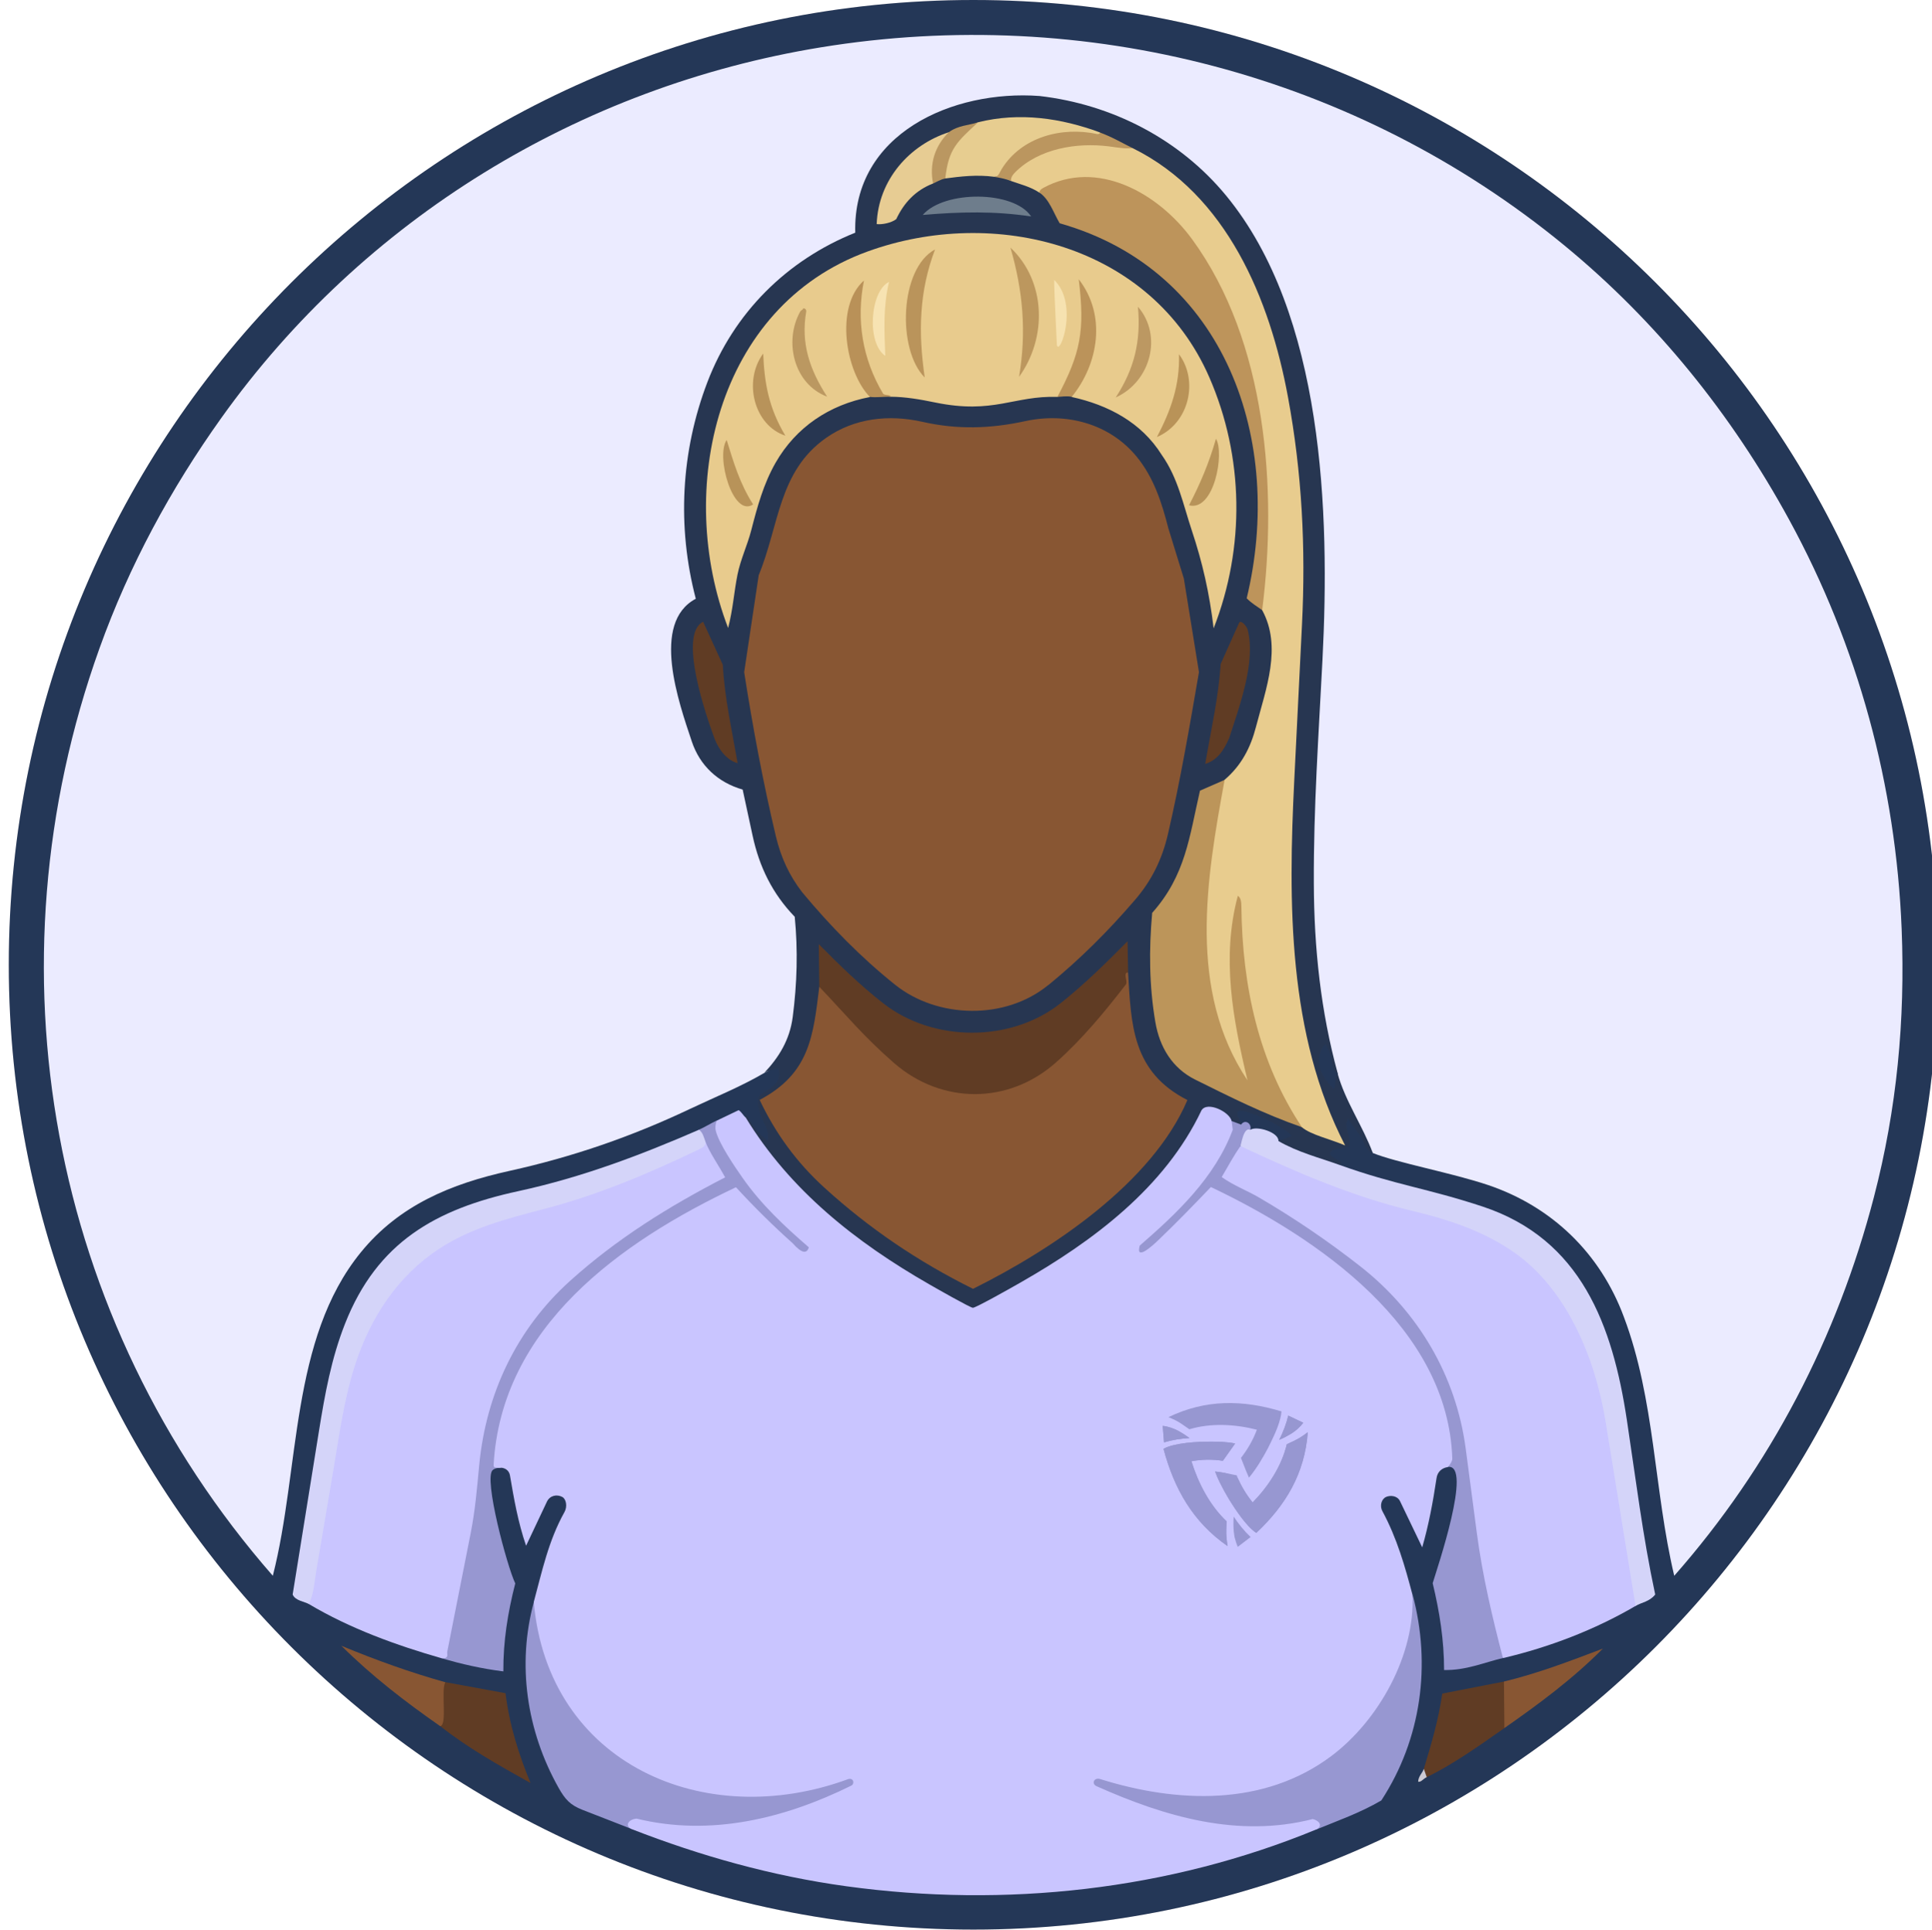
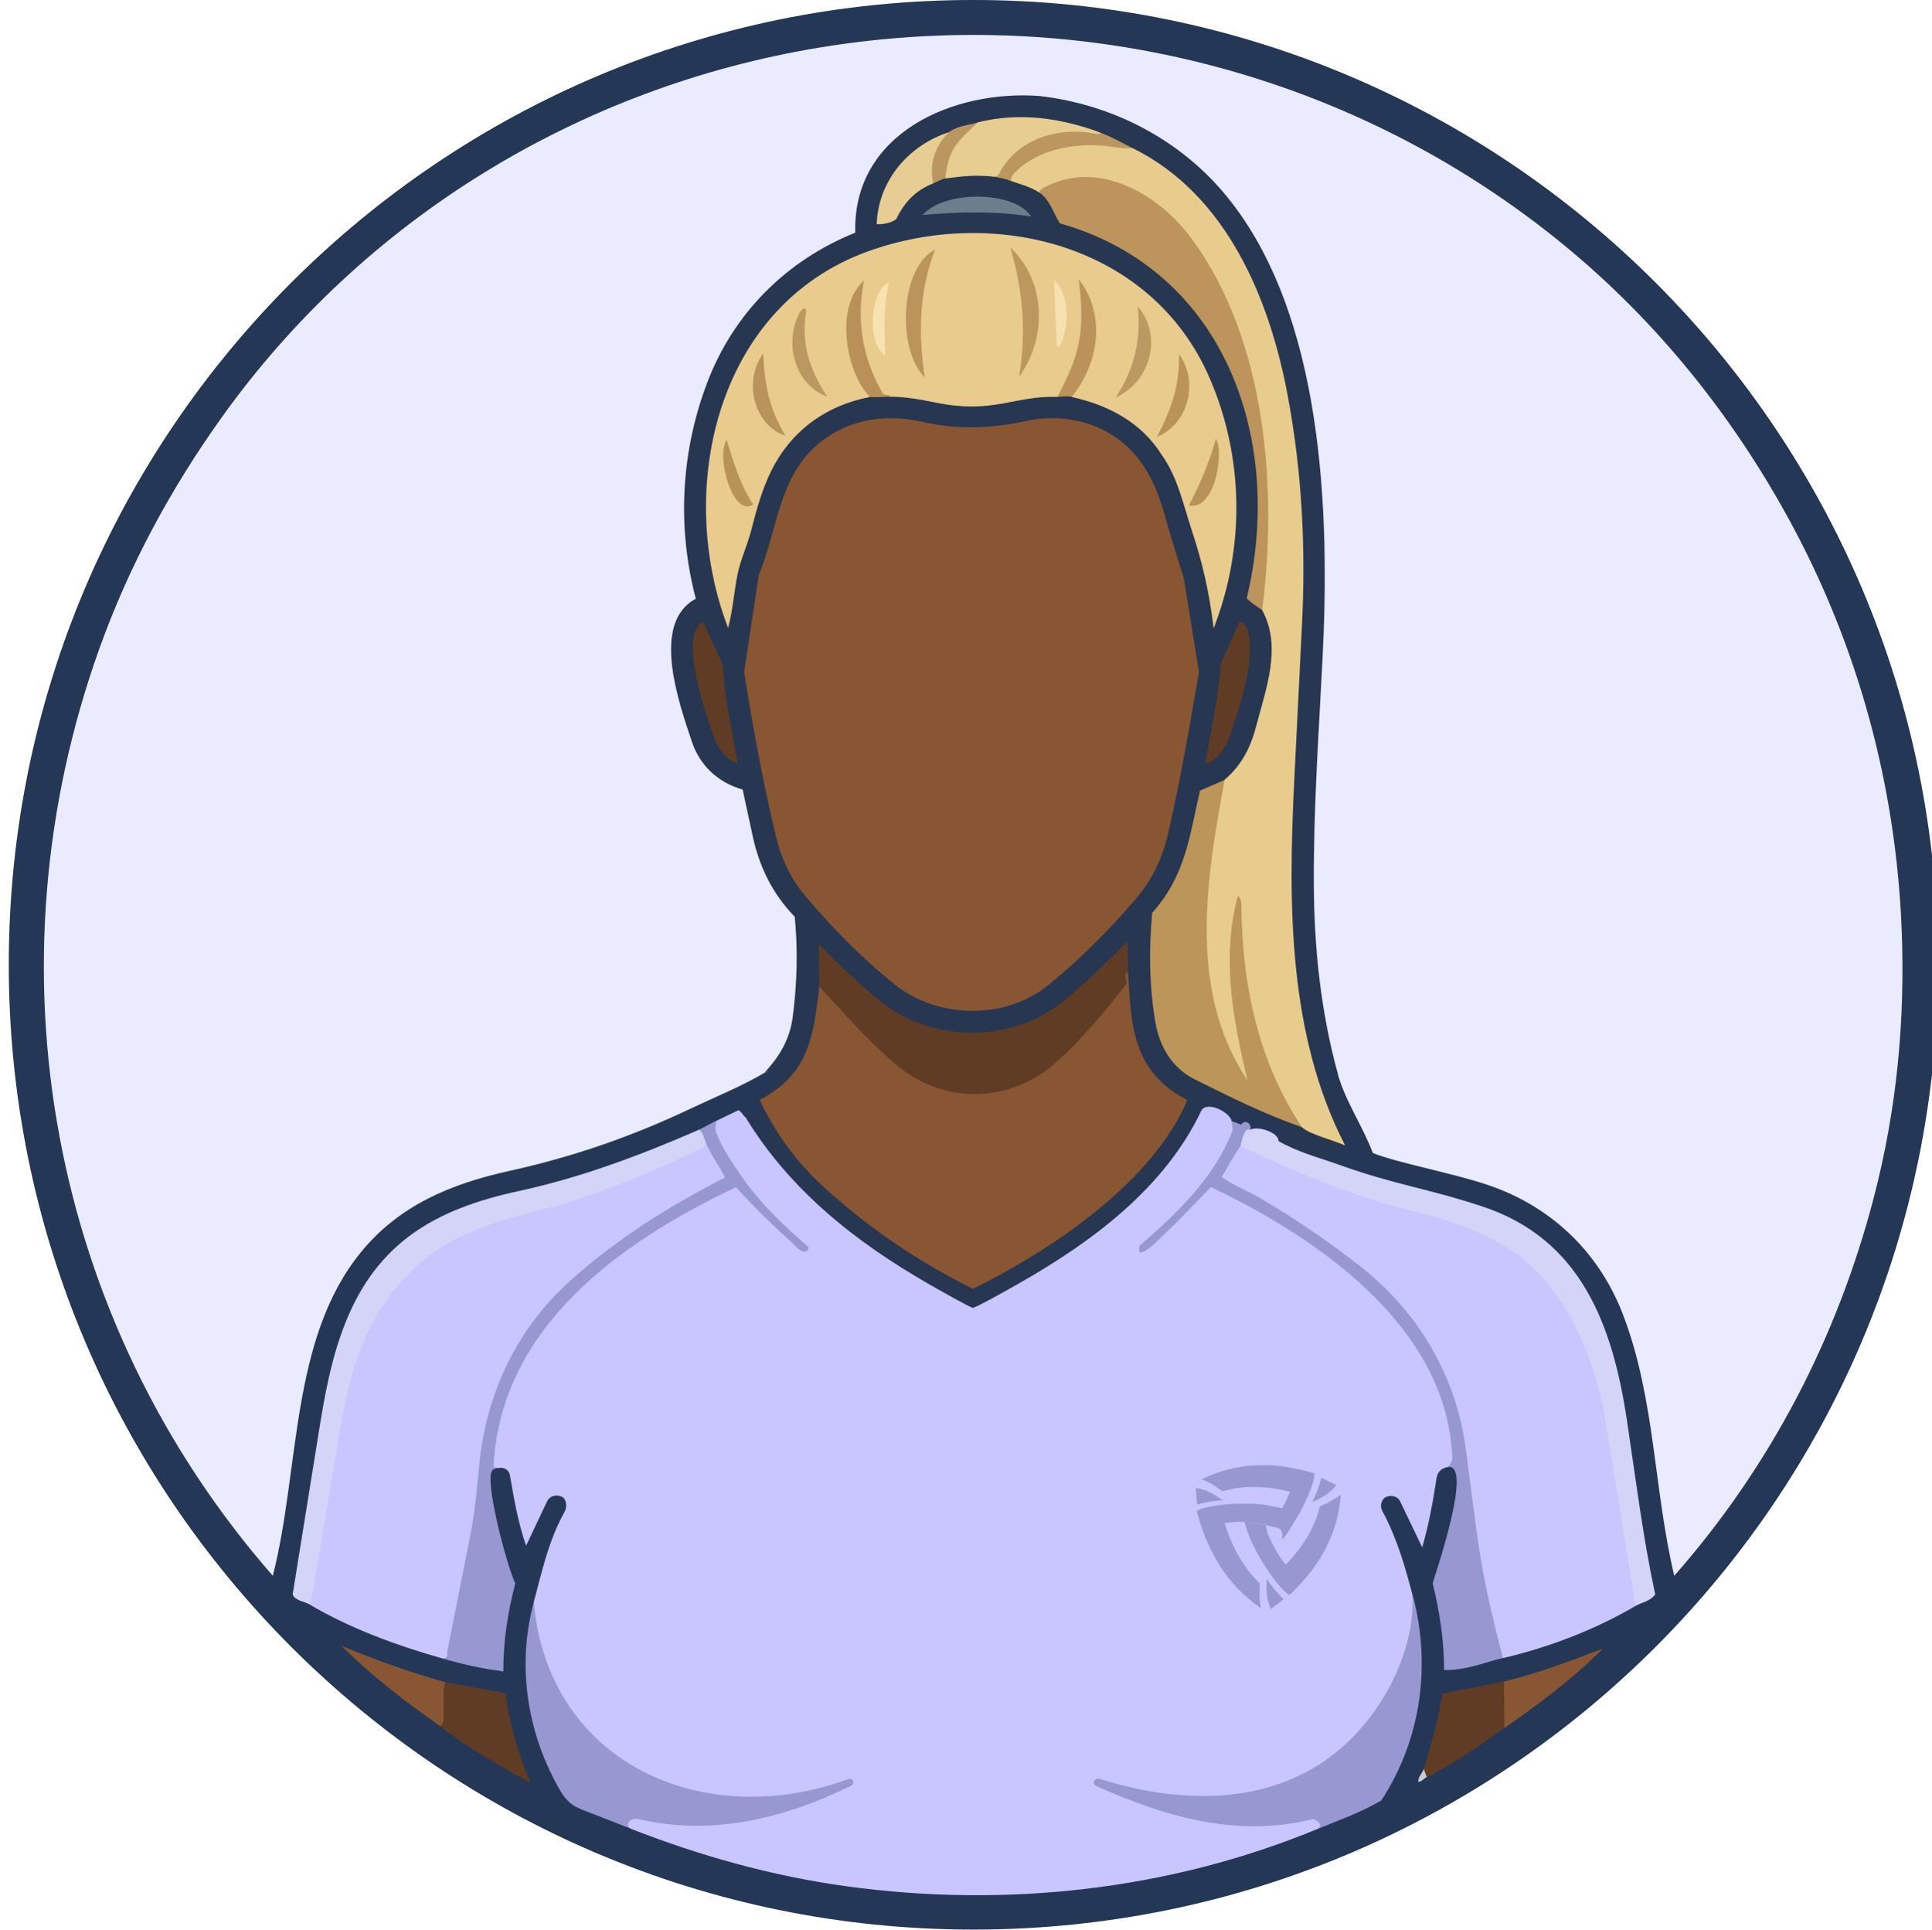
<svg xmlns="http://www.w3.org/2000/svg" id="Calque_1" data-name="Calque 1" viewBox="0 0 265.82 265.55">
  <defs>
    <style>
      .cls-1 {
        fill: #bc975e;
      }

      .cls-2 {
        fill: #e8cc8e;
      }

      .cls-3 {
        fill: #d4d4f9;
      }

      .cls-4 {
        fill: #bb965f;
      }

      .cls-5 {
        fill: #9797d1;
      }

      .cls-6 {
        fill: #ba9761;
      }

      .cls-7 {
        fill: #bc9862;
      }

      .cls-8 {
        fill: #603c24;
      }

      .cls-9 {
        fill: #b99358;
      }

      .cls-10 {
        fill: #273651;
      }

      .cls-11 {
        fill: #bb935a;
      }

      .cls-12 {
        fill: #bb9861;
      }

      .cls-13 {
        fill: #885633;
      }

      .cls-14 {
        fill: #243757;
      }

      .cls-15 {
        fill: #ebebff;
      }

      .cls-16 {
        fill: #6e7d8c;
      }

      .cls-17 {
        fill: #bd945b;
      }

      .cls-18 {
        fill: #c9c5ff;
      }

      .cls-19 {
        fill: #f5e8e6;
      }

      .cls-20 {
        fill: #cccad4;
      }

      .cls-21 {
        fill: #f7e3b2;
      }

      .cls-22 {
        fill: #b8935a;
      }

      .cls-23 {
        fill: #e7cd90;
      }

      .cls-24 {
        fill: #b89359;
      }

      .cls-25 {
        fill: #bc955a;
      }

      .cls-26 {
        fill: #e8cb8d;
      }

      .cls-27 {
        fill: #b99158;
      }

      .cls-28 {
        fill: #ba945b;
      }

      .cls-29 {
        fill: #e7cc93;
      }

      .cls-30 {
        fill: #f6e2b0;
      }

      .cls-31 {
        fill: #b79359;
      }
    </style>
  </defs>
  <g>
    <path class="cls-19" d="M266.77,132.77c0,73.33-59.45,132.78-132.78,132.78S1.21,206.11,1.21,132.77,60.66,0,133.99,0s132.78,59.45,132.78,132.77Z" />
    <g>
      <path class="cls-14" d="M266.77,132.77c0,73.33-59.45,132.78-132.78,132.78S1.21,206.11,1.21,132.77,60.66,0,133.99,0s132.78,59.45,132.78,132.77Z" />
      <g>
        <path class="cls-15" d="M188.95,158.66c-1.87-2.86-3.5-5.85-4.87-8.98l.03-1.96c-.95-2.58-1.86-5.08-2.4-7.79-1.84-9.2-1.65-19.31-1.35-28.68l1.3-28.19c.65-28.22-4.66-64.96-38.65-69.18-11.39-1.42-25.26,5.59-24.83,18.5-19.98,8.07-26.73,30.28-21.88,50.19-5.13,3.57-3.14,10.58-1.65,15.63,1.38,4.71,2.72,8.45,7.96,10.04.74,2.47,1.36,5.01,1.85,7.6.92,3.84,2.85,7.21,5.52,10.11.55,5.05.47,10.28-.41,15.27-.45,2.52-1.98,5.36-4.34,6.42-3.26,1.91-6.71,3.29-10.28,4.98-8.04,3.81-16.14,6.6-24.83,8.52-8.03,1.77-15.17,4.72-20.45,11.2-9.77,11.98-8.36,29.8-12.12,44.52C6.75,181.66-2.05,133.06,13.7,89.2c4.08-11.37,9.8-21.93,16.76-31.68C50.02,30.12,79.8,11.94,112.95,6.52c36.45-5.96,73.79,3.77,102.37,27.25,12.69,10.42,23.06,23.3,30.96,37.78,9.47,17.37,14.68,36.55,15.47,56.32.5,12.51-.66,24.76-3.82,36.88-5.01,19.26-14.2,37.03-27.48,52.11-2.81-11.84-2.63-24.2-6.93-35.61-3.24-8.75-9.88-15.19-18.71-18.17-4.97-1.67-12.58-3.07-15.87-4.41Z" />
        <g>
          <g>
            <path class="cls-10" d="M184.11,147.72q-.94.37,0,0c1.04,3.81,3.47,7.25,4.84,10.94-.65-.27-.9-.6-1.23-1.41-.47-1.16-1.4-2.03-2.16-3.3-.69,1.49.5,2.46.18,3.8-.77.41-1.93.13-2.58.77-.7.69,2.2,1.34,1.23,1.79l-1.02.33c-2.38-.7-4.69-1.58-6.94-2.63l-.46-.99c-.3-.57-.05-.74.48-.87-.64-.67-4.45-2.7-5.3-2.59.28.62.17,1.03-.33,1.22-.47.83-1.4.45-1.29-.48-1.08-.4-2.09-1.07-3.41-1.66-5.2,12.42-20.11,22.31-32.21,27.94-10.91-5.06-26.82-15.66-31.3-26.83-.03-.3.24-.21.35.01.66,1.45,1.65,2.43,2.75,3.24.23-2.28-1.46-2.95-1.38-5.72.03-1.15,3.66-1.54,2.78-4.26-.76.15-1.42.33-1.9.61,2.02-2.15,3.49-4.53,3.9-7.66.6-4.6.73-9.16.28-13.8-3.1-3.21-4.88-6.9-5.8-11.16l-1.37-6.35c-3.39-.97-5.89-3.29-7-6.62-1.79-5.36-5.68-16.32.55-19.64-2.6-9.93-2.04-20.27,1.59-29.79,3.65-9.57,10.94-16.81,20.36-20.59-.37-13.67,13.46-19.69,25.36-18.81,9.97,1.15,19.28,5.93,25.68,13.7,13.45,16.33,14.31,43.71,13.27,63.92-.53,10.37-1.23,20.29-1.19,30.68.03,9.01.96,17.68,3.28,26.18Z" />
            <g>
              <path class="cls-14" d="M175.97,157.03c-1.15-.67-2.67-.88-3.87-1.55l-1.27-.7c-.02-.56-.62-1.02-.49-1.72.33-1.06,7.38,2.48,7.41,3.3l-1.78.67Z" />
              <g>
                <path class="cls-13" d="M144.29,135.56c-5.93,4.86-15.26,4.63-21.1-.05-4.73-3.79-8.88-8.04-12.77-12.71-1.8-2.33-2.94-4.82-3.63-7.72-1.78-7.5-3.16-14.91-4.36-22.57l2-13.35c2.83-6.86,2.71-14.3,9.28-18.9,3.9-2.73,8.65-3.25,13.25-2.21,4.81,1.09,9.34.95,14.14-.09,5.71-1.25,11.65.37,15.35,4.88,2.37,2.89,3.46,6.33,4.37,9.87l2.13,6.91,2.08,12.88c-1.3,7.55-2.55,14.85-4.26,22.25-.81,3.51-2.25,6.43-4.55,9.1-3.66,4.26-7.49,8.09-11.92,11.72Z" />
                <path class="cls-13" d="M112.77,135.79l1.18.31c3.08,3.53,6.37,6.85,9.86,9.98,12.2,9.73,23.37-.37,30.58-11.01-.23-.81-.14-1.9.88-1.25.43,7.22.55,13.69,8.17,17.57-4.84,11.36-18.57,20.55-29.51,25.98-7.59-3.76-14.35-8.35-20.51-13.97-3.78-3.45-6.67-7.41-8.86-12.03,6.92-3.65,7.38-8.85,8.21-15.58Z" />
                <path class="cls-2" d="M155.91,20.39c12.96,6.4,18.89,20.8,21.37,34.24,1.93,10.42,2.46,20.73,1.93,31.35l-1.06,21.34c-.84,16.92-.9,35.05,7,50.32-2.01-.87-4.71-1.46-5.94-2.5l-1.27-.93c-5.24-8.07-7.32-17.78-7.67-27.28-.62,7.1-.02,14.18,1.79,21.25-.03.89-.27.92-.98.41-1.28-.92-2.83-4.89-3.43-6.56-3.54-9.79-2.3-23.65.06-33.7l.84-1.01c2.32-1.97,3.59-4.44,4.33-7.3,1.36-5.21,3.61-11,.85-16.05l-.47-1.48c1.99-16.35-.22-42.87-14.05-53.7-4.49-3.51-10.32-5.22-15.5-2.23l-.66-.06c-1.23-.82-2.73-1.17-3.88-1.59-.93-.36-.6-.82-.06-1.48,3.54-4.27,11.87-4.95,16.79-3.03Z" />
                <path class="cls-25" d="M179.22,155.13c-5.22-1.81-9.95-4.19-14.72-6.56-3.16-1.57-4.89-4.49-5.47-7.89-.86-5.03-.89-10.02-.44-15.05,4.6-5.16,5.11-10.44,6.58-16.82l3.39-1.48c-2.52,13.69-5.1,28.99,3.15,41.35-2.02-8.46-3.61-16.88-1.33-25.4.45.28.48.93.49,1.52.12,10.9,2.38,21.39,8.35,30.35Z" />
                <path class="cls-8" d="M155.27,133.82c-.75.03,0,1.27-.3,1.66-2.96,3.84-6,7.5-9.57,10.69-6.56,5.86-15.78,5.84-22.36.11-4.15-3.62-6.63-6.65-10.27-10.48l-.07-5.86c2.85,2.88,5.67,5.63,8.89,8.15,6.81,5.32,17.48,5.43,24.37-.01,3.32-2.63,6.23-5.51,9.24-8.54l.08,4.29Z" />
                <path class="cls-17" d="M173.74,83.97c-.76-.55-1.41-.9-2.14-1.63,5.18-21.47-2.74-45.11-25.74-51.61-.86-1.45-1.42-3.32-2.81-4.24.03-.26.24-.46.55-.63,7.39-4.03,15.81.67,20.49,7.07,10.28,14.07,11.75,34.44,9.64,51.04Z" />
                <path class="cls-23" d="M151.39,18.23c.33.86-.6,1.05-2.76.55-4.4-.07-8.44,1.41-10.56,5.48l-1.22.07c-2.43-.32-4.6-.05-6.74.23-1.09-.9-.03-3.31.6-4.44.92-1.64,2.18-2.56,3.9-3.29,5.74-1.43,11.46-.57,16.78,1.39Z" />
                <path class="cls-8" d="M169.16,101.64c-.69,1.55-1.54,2.95-3.27,3.49.83-4.83,1.83-9.16,2.13-13.76l2.56-5.71c.31-.34,1.04.55,1.16,1.01,1.12,4.49-1.1,10.4-2.57,14.97Z" />
                <path class="cls-8" d="M101.53,105.03c-1.49-.42-2.61-1.86-3.19-3.42-1.07-2.9-5.07-14.31-1.56-16.04l2.71,5.92c.24,4.48,1.2,8.72,2.04,13.54Z" />
                <path class="cls-29" d="M130.59,18.2l.06.88c-1.35,1.51-1.94,3.47-1.68,5.48l-.54.69c-2.45.96-4.01,2.67-5.07,4.91-.68.52-1.95.77-2.69.68.22-6.09,4.51-10.89,9.92-12.64Z" />
                <path class="cls-4" d="M151.39,18.23c1.73.64,3.09,1.46,4.52,2.16-1.06.11-2.13-.1-3.31-.25-4.39-.55-9.56.29-12.83,3.53-.38.38-.66.76-.6,1.23-.81-.29-1.7-.48-2.33-.56.6.02.71-.56,1.02-1.05,2.72-4.44,8.28-5.9,13.16-4.84.19.03.43-.06.36-.22Z" />
                <path class="cls-16" d="M141.93,29.79c-5.02-.76-9.78-.65-14.92-.21,2.95-3.42,12.57-3.37,14.92.21Z" />
                <path class="cls-6" d="M134.61,16.84c-2.83,2.65-4.05,3.57-4.5,7.73-.57.07-1.3.53-1.68.68-.53-2.66.23-5.15,2.16-7.05,1.29-.95,2.75-.95,4.02-1.36Z" />
                <path class="cls-14" d="M184.11,147.72c-.61.94-.08,1.68-.53,2.13-1.91-1.8-2.83-4.13-1.18-6.16,1.2,1.48.63,3.51,1.71,4.03Z" />
                <g>
                  <path class="cls-26" d="M147.52,54.61l-.1-.92c2.57-3.47,3.66-8.13,2.05-12.24.21,3.94-.63,9.45-2.96,12.73l-.96.44c-6.02-.2-8.76,2.43-16.83.77-2.08-.43-4.11-.78-6.09-.79l-1.34-.19c-2.92-3.49-3.67-8.71-3.38-13.22-1.61,4.09-.64,9.2,1.99,12.67l-.17.78c-5.57,1.06-10.18,4.15-12.98,9.05-1.66,2.91-2.5,6.01-3.34,9.26-.54,2.1-1.47,4-1.9,6.13-.49,2.44-.61,4.73-1.29,7.34-7.29-18.94-1.72-44.21,19.17-51.8,17.46-6.34,39.08-.96,47.05,17.27,4.79,10.96,4.96,23.44.61,34.58-.58-4.85-1.53-9.04-3-13.45-1.2-3.61-1.9-7.24-4.14-10.41-2.81-4.5-7.42-6.89-12.41-7.98Z" />
                  <g>
                    <path class="cls-27" d="M122.63,54.59c-1.14,0-2.02.14-2.9.03-3.36-3.43-4.86-12.43-.81-16.02-1.09,5.46-.21,10.8,2.62,15.56.17.29.98.1,1.08.43Z" />
                    <path class="cls-11" d="M147.52,54.61c-.73-.16-1.48.01-1.97,0,3.16-5.96,3.81-9.04,2.93-16.18,3.87,4.98,2.7,11.69-.96,16.18Z" />
                    <path class="cls-1" d="M140.27,51.86c1.03-6.22.55-11.75-1.19-17.79,4.93,4.66,5.07,12.41,1.19,17.79Z" />
                    <path class="cls-28" d="M127.28,51.95c-3.82-3.82-3.47-15.01,1.42-17.62-2.19,5.8-2.32,11.36-1.42,17.62Z" />
                    <path class="cls-7" d="M153.57,54.7c2.56-3.92,3.49-7.73,3.06-12.49,3.43,3.96,1.78,10.3-3.06,12.49Z" />
                    <path class="cls-12" d="M110.97,42.88c-.75,4.35.44,7.93,2.88,11.71-4.61-1.74-5.97-7.62-3.72-11.69.12-.22.35-.26.37-.36.05-.23.53-.06.47.34Z" />
                    <path class="cls-9" d="M159.24,60.15c1.92-3.67,3.16-7.1,3.04-11.4,2.69,3.59,1.47,9.46-3.04,11.4Z" />
                    <path class="cls-22" d="M108.1,59.96c-4.32-1.42-5.85-7.5-3.05-11.31.16,4.02.74,7.46,3.05,11.31Z" />
                    <path class="cls-24" d="M103.66,69.42c-2.78,1.87-5.17-6.64-3.64-8.87.98,3.15,1.77,5.91,3.64,8.87Z" />
                    <path class="cls-31" d="M167.37,60.38c1.2,1.94-.24,10.04-3.71,9.16,1.57-3.03,2.74-5.78,3.71-9.16Z" />
                    <path class="cls-21" d="M121.85,48.97c-2.59-1.74-2.11-8.89.52-10.18-.82,3.43-.65,6.5-.52,10.18Z" />
                    <path class="cls-30" d="M145.1,38.52c3.44,3.34.73,10.63.37,8.95.02.07-.39-7.53-.37-8.95Z" />
                  </g>
                </g>
              </g>
            </g>
          </g>
          <g>
            <path class="cls-18" d="M225.13,221.01c-5.63,3.29-11.9,5.69-18.25,7.18-.25-.28-.48-.57-.67-.89s-.38-.61-.46-.94c-2.36-9.34-3.59-18.4-4.71-27.51-2.31-17.6-17.35-27.95-31.99-35.54-1.45-.79-1.58-1.09-.9-2.56.53-1.16,1.35-2.82,2.61-3.03h1.03c6.55,2.92,13.26,5.45,20.11,7.6,16.06,2.96,24.43,10.14,28.82,25.7,1.85,9.83,3.52,19.66,5,29.5l-.58.49Z" />
            <path class="cls-18" d="M60.88,228.24c-6.35-1.82-12.7-4.12-18.37-7.49l-.39-.7c1.51-8.04,2.92-16.2,4.24-24.48,3.02-14.47,7.63-23.36,22.37-28.15,9.75-2.45,19.41-5.85,28.36-10.36l.85.34c1.01,1.55,1.79,3.17,2.34,4.84-16.74,9.39-30.46,18.02-33.51,38.08-1.12,9.48-2.67,18.77-4.65,27.86-.39.13-.81.15-1.24.05Z" />
            <path class="cls-5" d="M87,251.73l-6.83-2.66c-1.71-.67-2.39-1.45-3.28-3.02-4.43-7.87-5.74-17.02-3.41-25.58.22.16.38.41.46.81,1.04,5.13,2.69,10.01,5.79,14.29,4.86,6.71,12.37,10.37,20.65,10.94,5.51.38,10.78-.71,16.05-2.25.7-.21,1.27,0,1.51.43.37.68.07,1.41-.7,1.76-9.68,4.49-18.76,6.96-29.45,4.5-.32-.07-.6.03-.69.15-.11.14-.17.5-.1.64Z" />
            <path class="cls-5" d="M181.19,251.76c.03-.21-.2-.91-.61-.8-10.63,2.68-20.06-.31-29.72-4.48-.73-.31-1.09-.87-.88-1.53.19-.6.85-.98,1.62-.76,4.54,1.3,8.91,2.31,13.7,2.34,16.84.1,27.04-11.21,29.14-27.07,2.56,9.61,1.23,19.84-4.31,28.32-2.95,1.72-5.97,2.77-8.93,3.99Z" />
            <path class="cls-5" d="M69.01,201.98c-.41,0-.85.05-1.19.33-1.3,1.09,1.99,13.3,3.1,15.6-1.04,4.06-1.66,7.97-1.64,12.11-3.01-.38-5.72-1.01-8.41-1.78.27.02.56-.05.67-.29.08-.18-.03-.41.03-.7l3.2-16.18c.64-3.22.88-6.2,1.19-9.45.94-9.84,5.16-18.73,12.51-25.35,6.42-5.78,13.6-10.26,21.34-14.24-1-1.83-2.07-3.29-2.74-4.96-.9.03-1.24-.84-.89-1.59.83-.36,1.59-.85,2.44-1.26,1.56,3.96,3.93,7.65,6.82,10.97,1.95,2.23,4.16,4,6.29,6.02.51.48.02,1.16-.26,1.42-.53.49-1.14.34-1.72-.13-3.12-2.58-6.03-5.35-8.56-8.57-6.38,3.15-12.12,6.9-17.76,11.19-8.48,6.46-14.05,15.67-14.93,26.37-.02.19.46.36.48.49Z" />
            <path class="cls-5" d="M170.83,154.78c.5-.81,1.51-.18,1.27.7l-.63,2.03-.73.21c-.9,1.29-1.67,2.72-2.58,4.27,1.67,1.19,3.46,1.83,5.22,2.86,4.87,2.86,9.38,5.92,13.84,9.41,7.98,6.25,13.21,15.09,14.53,25.13l1.52,11.53c.78,5.93,2.14,11.64,3.6,17.26-2.57.6-5.05,1.71-8.1,1.65,0-4.11-.62-8.01-1.57-11.95.58-1.94,5.54-16.45,2.1-16-.15-8.9-4.56-17.45-11.23-23.68-6.35-5.92-13.74-10.28-21.31-14.32-2.74,3.4-5.55,6.22-8.79,8.85-.55.45-1.37.28-1.75-.25-.3-.41-.27-1.11.26-1.59l5.08-4.62c3.66-3.33,5.9-7.65,7.97-11.99l1.29.48Z" />
            <path class="cls-3" d="M172.1,155.48c.9-.58,3.93.34,3.87,1.55,2.63,1.53,5.6,2.28,8.41,3.29,7.7,2.76,12.15,3.23,19.7,5.73,13.57,4.5,17.89,16.37,19.85,29.38,1.22,8.07,2.18,15.98,3.9,24.01-.78.99-1.88,1.08-2.71,1.57l-4.11-25.31c-1.45-8.93-5.5-18.81-13.33-23.84-4.07-2.62-8.49-4.07-13.21-5.2-8.41-2.01-16.08-5.36-23.74-8.94.12-.18.43-2.67,1.36-2.24Z" />
            <path class="cls-3" d="M96.2,155.48c.53.33.66,1.02.89,1.59.11.56-.28.82-.84,1.09-7,3.36-13.96,6.3-21.51,8.26-5.01,1.3-9.88,2.57-14.25,5.41-5.73,3.73-9.49,9.47-11.59,15.94-1.57,4.83-2.18,9.63-3.03,14.64l-2.3,13.57c-.29,1.69-.35,3.35-1.07,4.77-.57-.34-1.86-.45-2.22-1.31l3.62-22.5c.83-5.14,1.7-9.97,3.59-14.77,4.42-11.22,12.49-15.78,23.84-18.24,8.76-1.9,16.82-4.95,24.87-8.45Z" />
            <path class="cls-8" d="M60.58,237.55c-.25-.64-.26-5.65-.04-5.85s.48-.23.75-.2l8.29,1.52c.54,4.39,1.78,8.3,3.44,12.36-4.53-2.52-8.68-4.87-12.44-7.84Z" />
            <path class="cls-8" d="M207.01,231.42l.65.36.05,5.13-.64.91c-3.6,2.52-6.97,4.93-10.69,6.76-.59.33-.72-.05-.4-1.14,1.07-3.55,2.03-6.8,2.54-10.37l8.49-1.65Z" />
            <path class="cls-13" d="M61.29,231.51c-.63,1.16.31,5.94-.71,6.04-4.86-3.4-9.37-6.86-13.6-11.06,4.93,2.04,9.51,3.67,14.31,5.02Z" />
            <path class="cls-13" d="M207.07,237.82l-.06-6.4c4.72-1.15,9-2.79,13.62-4.54-4.23,4.25-8.86,7.65-13.56,10.94Z" />
            <path class="cls-20" d="M196.38,244.57c-.53.26-.74.7-1.18.64.02-.78.61-1.21.78-1.78l.4,1.14Z" />
            <path class="cls-18" d="M102.62,153.76c6.11,10.04,15.17,17.19,25.27,22.98.88.51,5.68,3.24,6.02,3.24.42,0,5.55-2.9,6.54-3.47,10-5.7,19.89-13.08,24.92-23.69.78-1.33,3.92.21,4.16,1.48l.15,1.18c-2.47,6.62-7.77,11.57-12.8,15.94-.61,2.16,1.7.08,2.65-.84,2.45-2.35,4.79-4.76,7.14-7.22,14.79,7.03,32.66,19.35,33.23,37.39,0,.18-.08.37-.19.57s-.26.39-.42.58c-.77.11-1.43.6-1.56,1.53-.49,3.27-1.07,6.41-1.97,9.52l-3.05-6.35c-.37-.77-1.32-.85-1.92-.59-.65.29-.91,1.23-.51,1.96,2.02,3.74,3.11,7.62,4.14,11.5.39,8.23-4.63,17.29-11.16,22.19-9.3,6.97-21.26,6.5-31.91,3.15-.79-.18-1.14.69-.41,1.01,9.4,4.2,19.48,7.15,29.75,4.52.91.21,1.43.95.49,1.43-20.29,8.36-42.77,10.83-64.67,7.82-10.28-1.41-20.12-4.19-29.52-7.85-1.12-.49-.43-1.38.63-1.46,10.17,2.49,20.35,0,29.55-4.54.48-.23.36-1.08-.39-.91-19.79,7.31-41.37-2.07-43.31-24.37,1.13-4.16,2-8.39,4.23-12.38.41-.74.24-1.78-.31-2.07-.79-.42-1.73-.16-2.11.65l-2.87,6.07c-1.13-3.31-1.66-6.43-2.22-9.69-.12-.68-.65-1-1.18-1.05-.75.08-1.11-.04-1.07-.35,1.03-19.01,17.41-30.71,33.36-38.25,2.48,2.7,5.08,5.27,7.8,7.7,1.2,1.35,1.94,1.54,2.23.57-3.35-2.9-6.52-5.86-9.1-9.53-1.13-1.61-3.27-4.75-3.71-6.52-.11-.46-.03-.93.12-1.38l3.03-1.45c.39.24.62.71.94,1Z" />
          </g>
        </g>
      </g>
    </g>
  </g>
  <g id="xBbnet.tif">
    <g>
-       <path class="cls-5" d="M177.75,197.29c.64-.41,1.17-.88,1.64-1.49l-2.07-.98c-.28,1.19-.71,2.26-1.24,3.33.61-.26,1.12-.53,1.67-.86ZM163.73,197.91c-.51-.38-.98-.68-1.5-.97-.69-.36-1.41-.62-2.19-.71l.18,2.27c1.16-.34,2.29-.52,3.51-.59ZM168.66,202.72l-.4-.07c-.34-.06-.64-.11-1.01-.14.2.55.39.99.63,1.47.84,1.69,1.81,3.28,2.93,4.79.53.72,1.36,1.71,2.11,2.19,4.07-3.82,6.67-8.19,7.09-13.86-.62.48-1.23.88-1.91,1.2l-.98.46c-.71,3.01-2.53,5.79-4.7,8.01-.86-1.06-1.53-2.19-2.09-3.43M165.06,198.44c-1.16.06-2.33.18-3.49.44-.5.12-.96.26-1.42.51,1.47,5.5,4.06,10.09,8.82,13.39-.12-.78-.21-1.51-.18-2.27l.04-1.14c-2.3-2.18-3.88-5.22-4.84-8.27,1.43-.26,2.89-.28,4.33-.06l1.69-2.38c-.64-.13-1.23-.18-1.87-.23-.93-.04-1.83-.04-2.75,0" />
-       <path class="cls-5" d="M165.39,198.42c.92-.03,1.83-.03,2.75,0,.64.05,1.23.1,1.87.23l-1.69,2.38c-1.44-.22-2.89-.2-4.33.06.95,3.05,2.53,6.08,4.84,8.27l-.04,1.14c-.03.76.06,1.49.18,2.27-4.77-3.3-7.36-7.88-8.82-13.39.46-.24.92-.39,1.42-.51,1.16-.27,2.33-.38,3.49-.44l.33-.02Z" />
-       <path class="cls-5" d="M174.6,199.16c-.77,1.45-1.63,2.93-2.69,4.2l-.44-1.04-.66-1.68c.91-1.17,1.66-2.46,2.19-3.88-3-.77-6.35-.95-9.29-.06l-1.04-.72c-.57-.4-1.18-.68-1.84-.95,5.13-2.47,10.21-2.41,15.56-.79-.12,1.4-.86,3.01-1.46,4.24l-.34.68Z" />
-       <path class="cls-5" d="M170.33,203.34c.56,1.24,1.23,2.37,2.09,3.43,2.16-2.22,3.99-5.01,4.7-8.01l.98-.46c.68-.32,1.29-.72,1.91-1.2-.42,5.67-3.02,10.04-7.09,13.86-.75-.48-1.57-1.47-2.11-2.19-1.13-1.51-2.1-3.1-2.93-4.79-.24-.48-.42-.92-.63-1.47.36.03.67.08,1.01.14l.4.07,1.58.32.09.3Z" />
-       <path class="cls-5" d="M163.73,197.91c-1.22.07-2.35.24-3.51.59l-.18-2.27c.78.09,1.5.35,2.19.71.52.29,1,.6,1.5.97Z" />
-       <path class="cls-5" d="M177.75,197.29c-.55.33-1.06.61-1.67.86.53-1.07.96-2.14,1.24-3.33l2.07.98c-.47.61-1,1.08-1.64,1.49Z" />
-       <path class="cls-5" d="M169.94,211.58c.12.45.24.86.43,1.3l1.77-1.35c-.91-.87-1.65-1.79-2.33-2.81-.05.7-.05,1.37.01,2.06l.11.79Z" />
+       <path class="cls-5" d="M184.56,205.65c-.42,5.67-3.02,10.04-7.09,13.86-.75-.48-1.57-1.47-2.11-2.19-1.13-1.51-2.1-3.1-2.93-4.79-.24-.48-.42-.92-.63-1.47l-.51-1.61.54.03c.28.02.83.07,1.11.13l.81.18.49.11h0c.06.57.21,1.12.46,1.63l.18.38c.56,1.24,1.23,2.37,2.09,3.43,2.16-2.22,3.99-5.01,4.69-8.01l.98-.46c.68-.32,1.29-.72,1.91-1.2Z" />
+       <path class="cls-5" d="M180.95,202.81c-.12,1.4-.86,3.01-1.46,4.24l-.34.68c-.11.2-.22.41-.33.61t0,0l-1.4,2.32c-.3.44-.61.86-.95,1.26l.03-.7c.02-.45-.28-.85-.71-.97h0c-.88-.22-1.55-.37-2.02-.48-1-.23-2.03-.35-3.05-.34-.72,0-1.44.08-2.16.21.96,3.05,2.53,6.09,4.84,8.27l-.04,1.14c-.03.76.06,1.49.18,2.27-4.77-3.3-7.36-7.88-8.82-13.39.46-.24.92-.39,1.42-.51,1.16-.27,2.33-.38,3.49-.44l.32-.02c.92-.03,1.83-.03,2.75,0,.64.05,1.23.1,1.87.23,0,0,.83.12,1.9.38.43-.72.8-1.48,1.1-2.27-3-.77-6.35-.95-9.29-.06l-1.04-.72c-.57-.4-1.18-.68-1.84-.95,5.12-2.47,10.21-2.41,15.56-.79Z" />
+       <path class="cls-5" d="M168.28,206.47c-1.22.07-2.35.24-3.51.59l-.18-2.27c.78.09,1.5.35,2.19.71.52.29,1,.6,1.5.97Z" />
+       <path class="cls-5" d="M182.3,205.85c-.55.33-1.06.61-1.67.86.53-1.07.96-2.14,1.24-3.33l2.07.98c-.47.61-1,1.08-1.64,1.49Z" />
+       <path class="cls-5" d="M174.49,220.14c.12.45.24.86.43,1.3l1.77-1.35c-.91-.87-1.65-1.79-2.33-2.81-.05.7-.05,1.37.01,2.06l.11.79Z" />
    </g>
  </g>
</svg>
